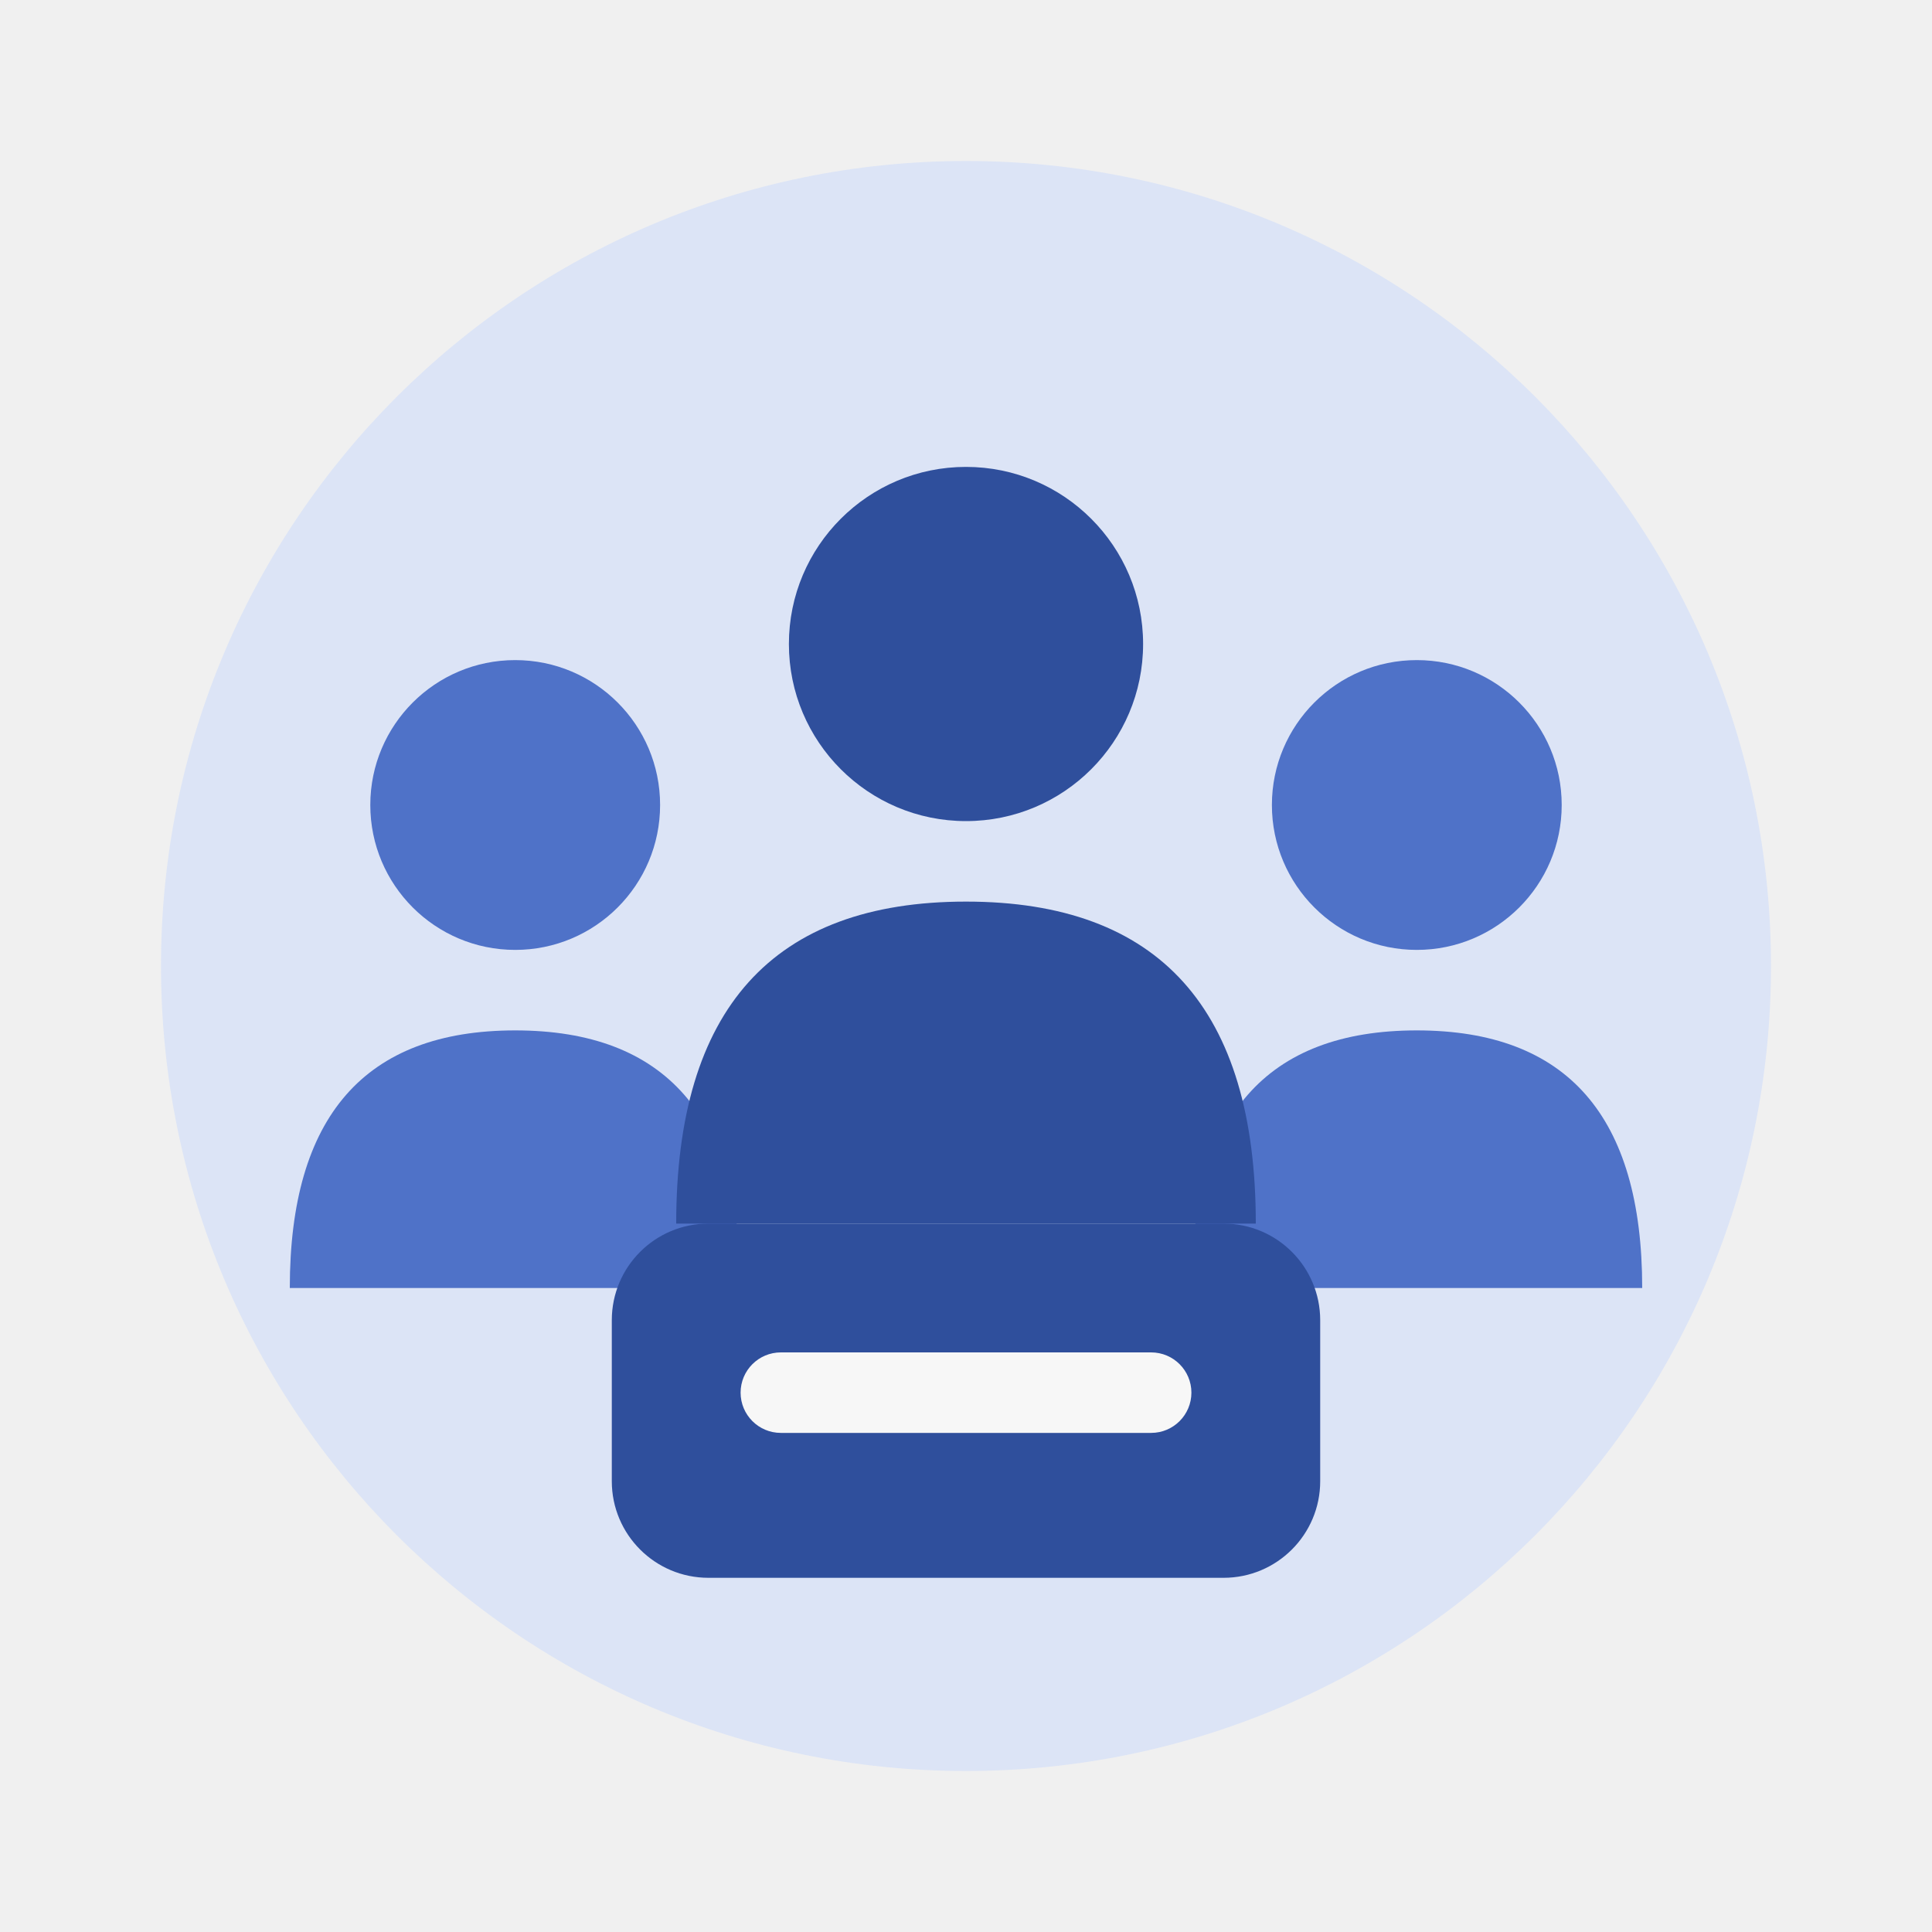
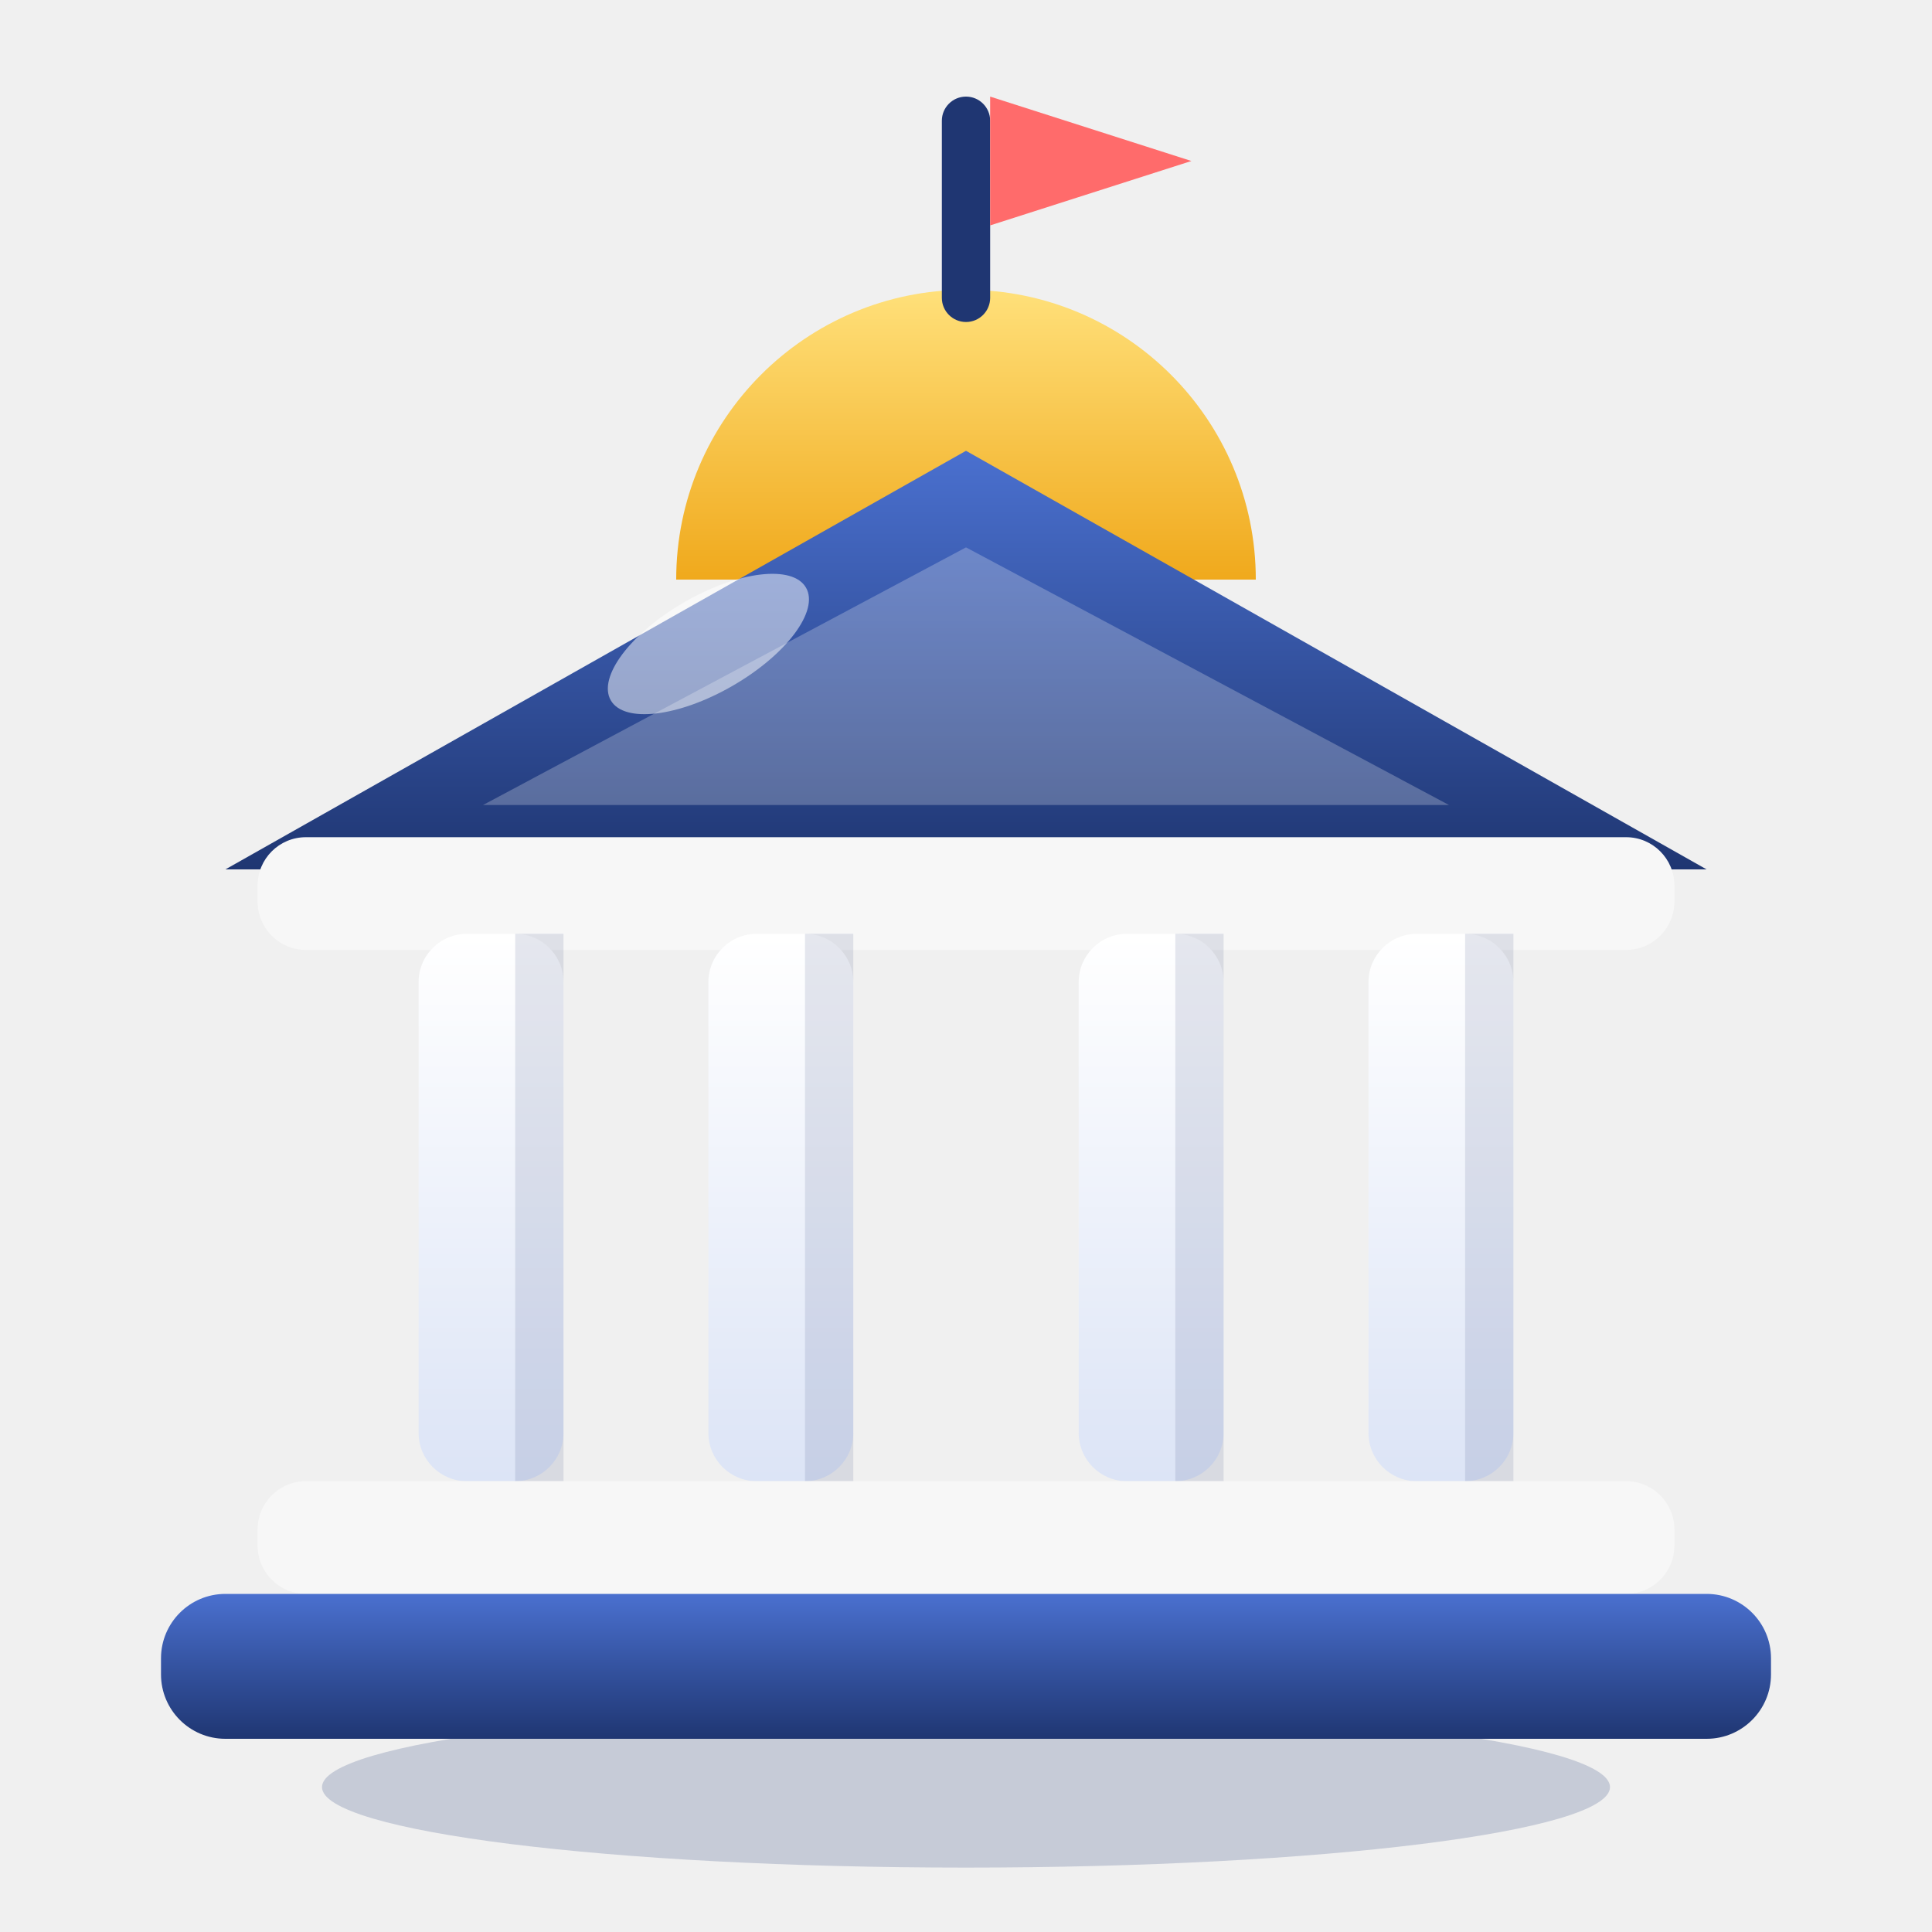
<svg xmlns="http://www.w3.org/2000/svg" viewBox="0 0 120 120" width="120" height="120">
-   <circle cx="60" cy="60" r="50" fill="#DCE4F6" />
-   <circle cx="32" cy="50" r="9" fill="#4F72C8" />
-   <path d="M18 80 Q18 64 32 64 Q46 64 46 80 Z" fill="#4F72C8" />
-   <circle cx="88" cy="50" r="9" fill="#4F72C8" />
-   <path d="M74 80 Q74 64 88 64 Q102 64 102 80 Z" fill="#4F72C8" />
-   <circle cx="60" cy="40" r="11" fill="#2F4F9C" />
-   <path d="M42 76 Q42 56 60 56 Q78 56 78 76 Z" fill="#2F4F9C" />
-   <rect x="38" y="76" width="44" height="22" rx="6" fill="#2F4F9C" />
-   <rect x="46" y="84" width="28" height="5" rx="2.5" fill="#F7F7F7" />
+   <defs>
+     <linearGradient id="col" x1="0" y1="0" x2="0" y2="1">
+       <stop offset="0" stop-color="#FFFFFF" />
+       <stop offset="1" stop-color="#DCE4F6" />
+     </linearGradient>
+     <linearGradient id="roof" x1="0" y1="0" x2="0" y2="1">
+       <stop offset="0" stop-color="#4A70CF" />
+       <stop offset="1" stop-color="#1F3672" />
+     </linearGradient>
+     <linearGradient id="dome" x1="0" y1="0" x2="0" y2="1">
+       <stop offset="0" stop-color="#FFE07A" />
+       <stop offset="1" stop-color="#F0A91C" />
+     </linearGradient>
+   </defs>
+   <ellipse cx="60" cy="111" rx="40" ry="5" fill="#1F3672" opacity="0.2" />
+   <path d="M42 36 A18 18 0 0 1 78 36 Z" fill="url(#dome)" />
+   <rect x="58.5" y="6" width="3" height="14" rx="1.5" fill="#1F3672" />
+   <path d="M61.5 6 L74 10 L61.5 14 Z" fill="#FF6B6B" />
+   <path d="M14 54 L60 28 L106 54 Z" fill="url(#roof)" />
+   <path d="M30 50 L60 34 L90 50 Z" fill="#F7F7F7" opacity="0.25" />
+   <rect x="16" y="52" width="88" height="7" rx="3" fill="#F7F7F7" />
+   <rect x="26" y="58" width="9" height="34" rx="3" fill="url(#col)" />
+   <rect x="32" y="58" width="3" height="34" fill="#1F3672" opacity="0.12" />
+   <rect x="44" y="58" width="9" height="34" rx="3" fill="url(#col)" />
+   <rect x="50" y="58" width="3" height="34" fill="#1F3672" opacity="0.12" />
+   <rect x="67" y="58" width="9" height="34" rx="3" fill="url(#col)" />
+   <rect x="73" y="58" width="3" height="34" fill="#1F3672" opacity="0.12" />
+   <rect x="85" y="58" width="9" height="34" rx="3" fill="url(#col)" />
+   <rect x="91" y="58" width="3" height="34" fill="#1F3672" opacity="0.12" />
+   <rect x="16" y="92" width="88" height="7" rx="3" fill="#F7F7F7" />
+   <rect x="10" y="99" width="100" height="9" rx="4" fill="url(#roof)" />
+   <ellipse cx="44" cy="40" rx="7" ry="3" fill="#FFFFFF" opacity="0.5" transform="rotate(-30 44 40)" />
</svg>
